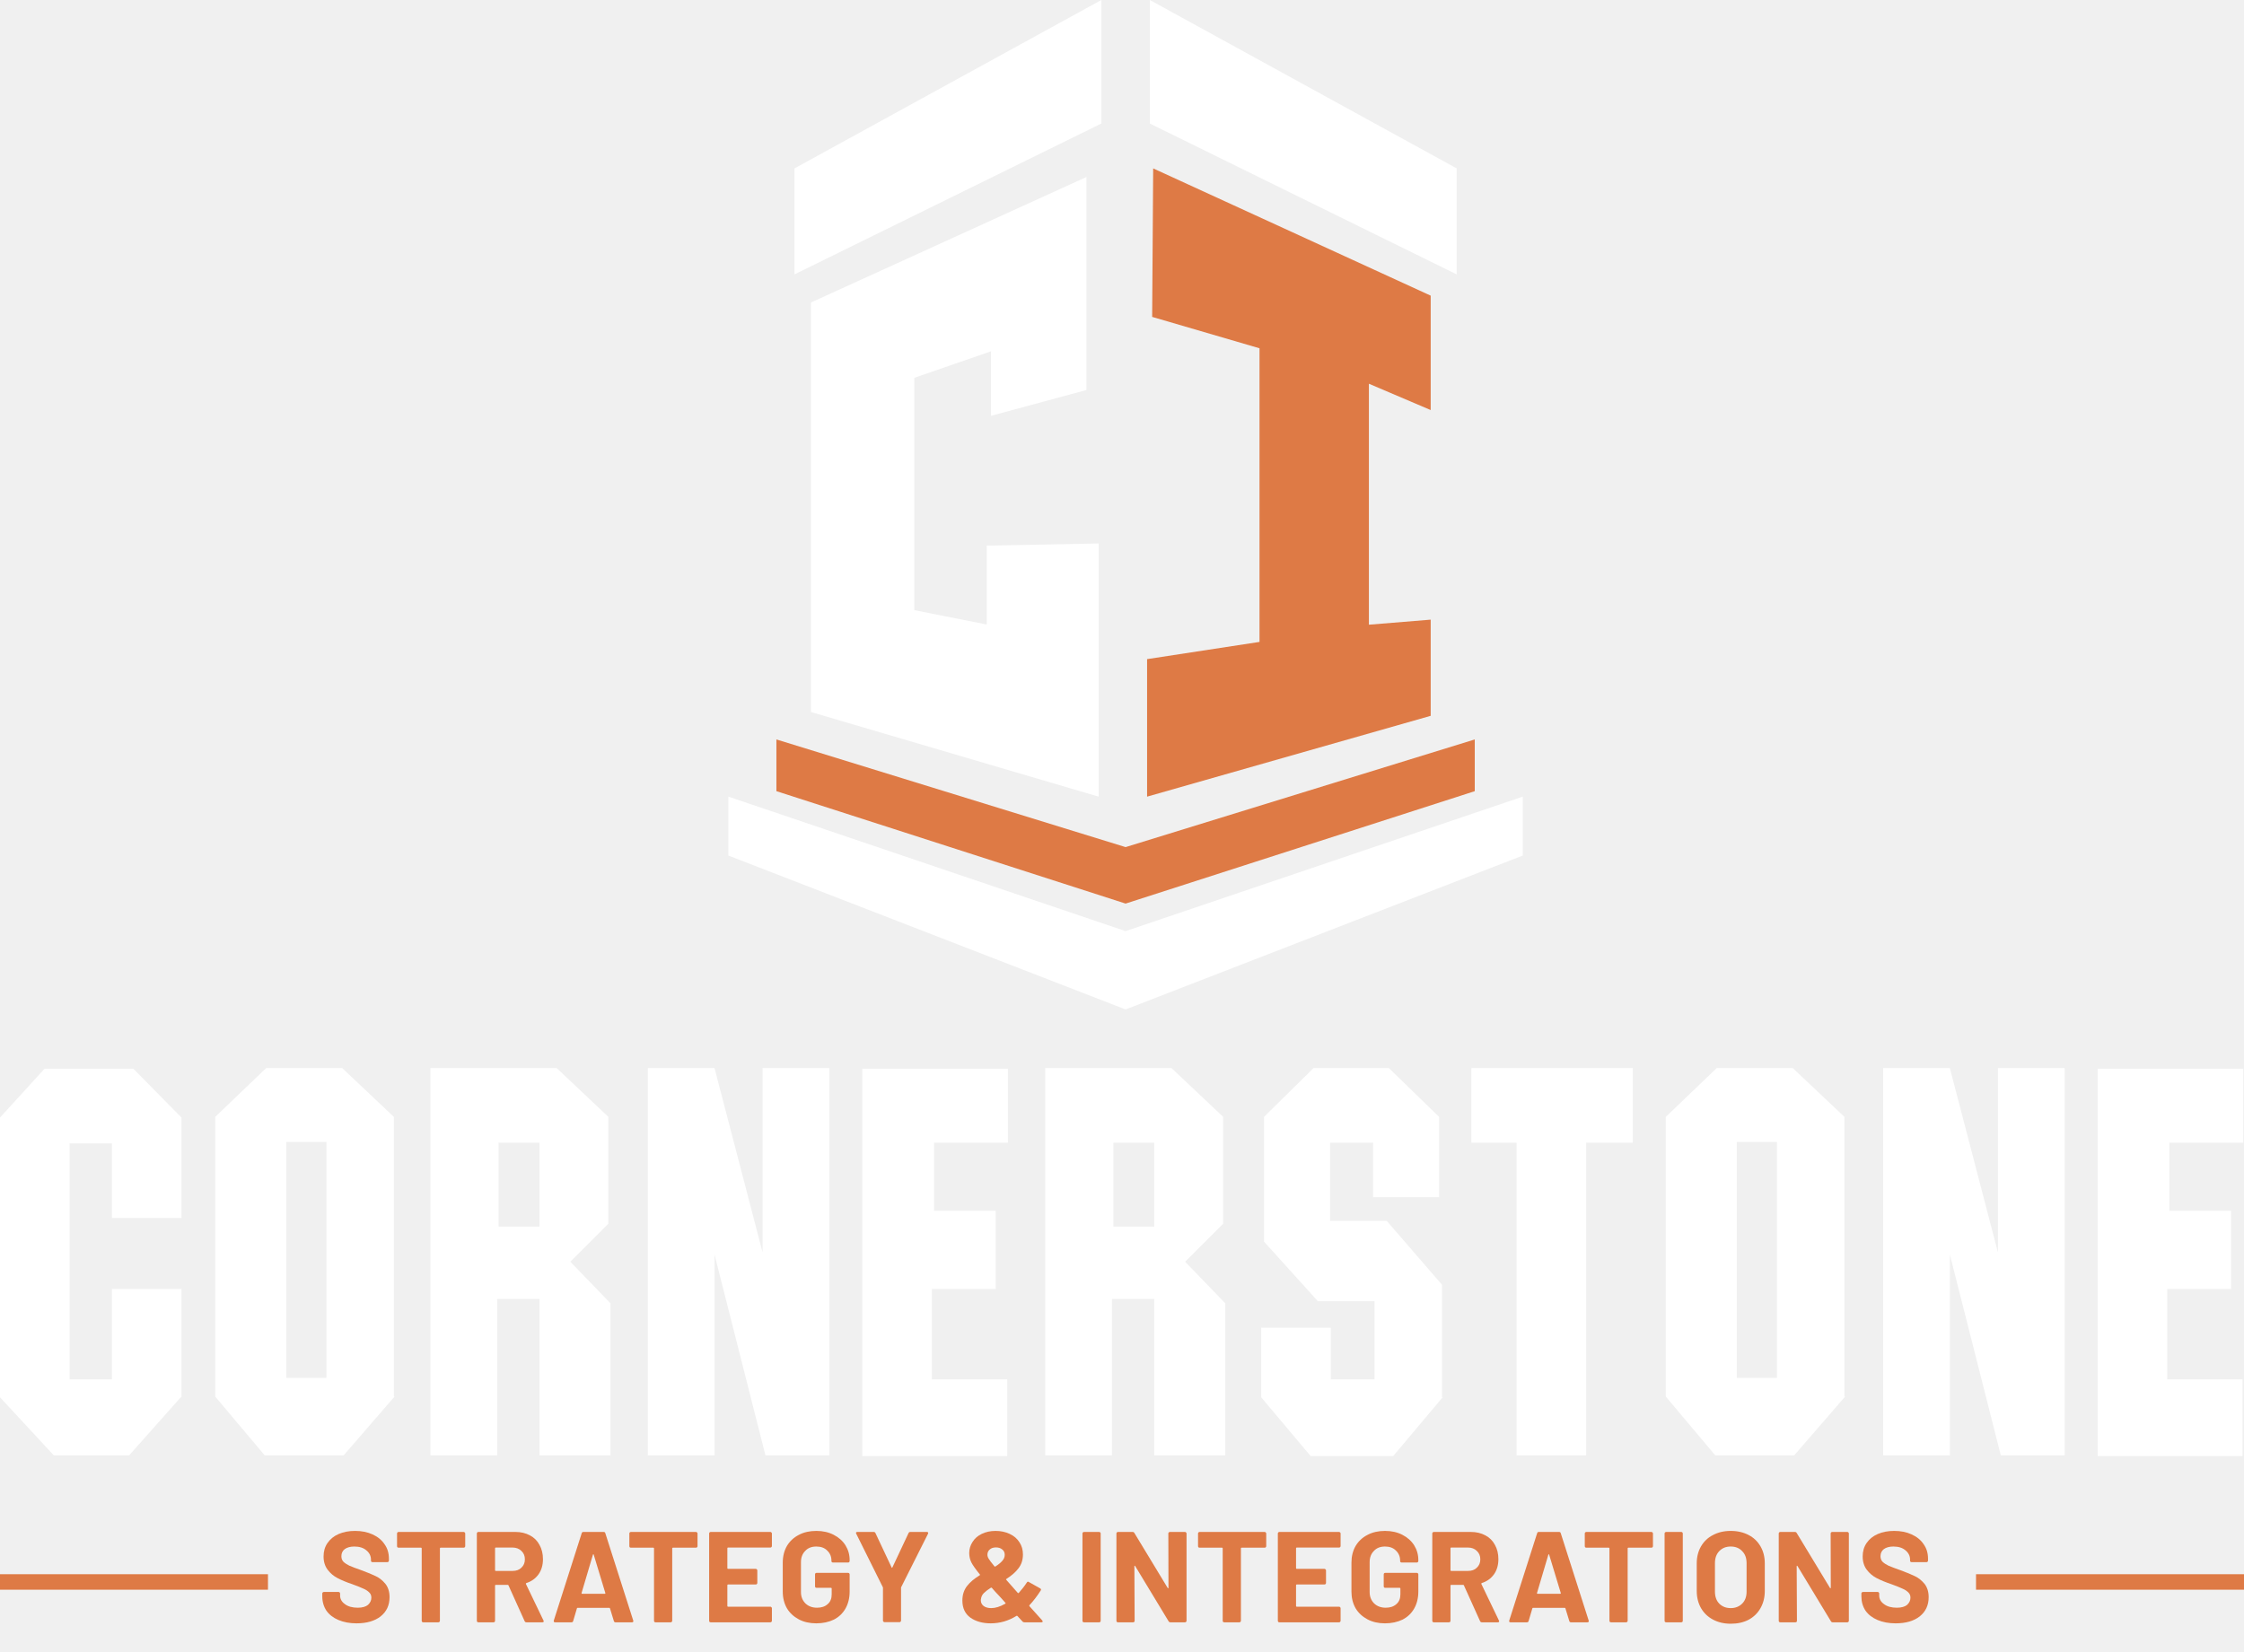
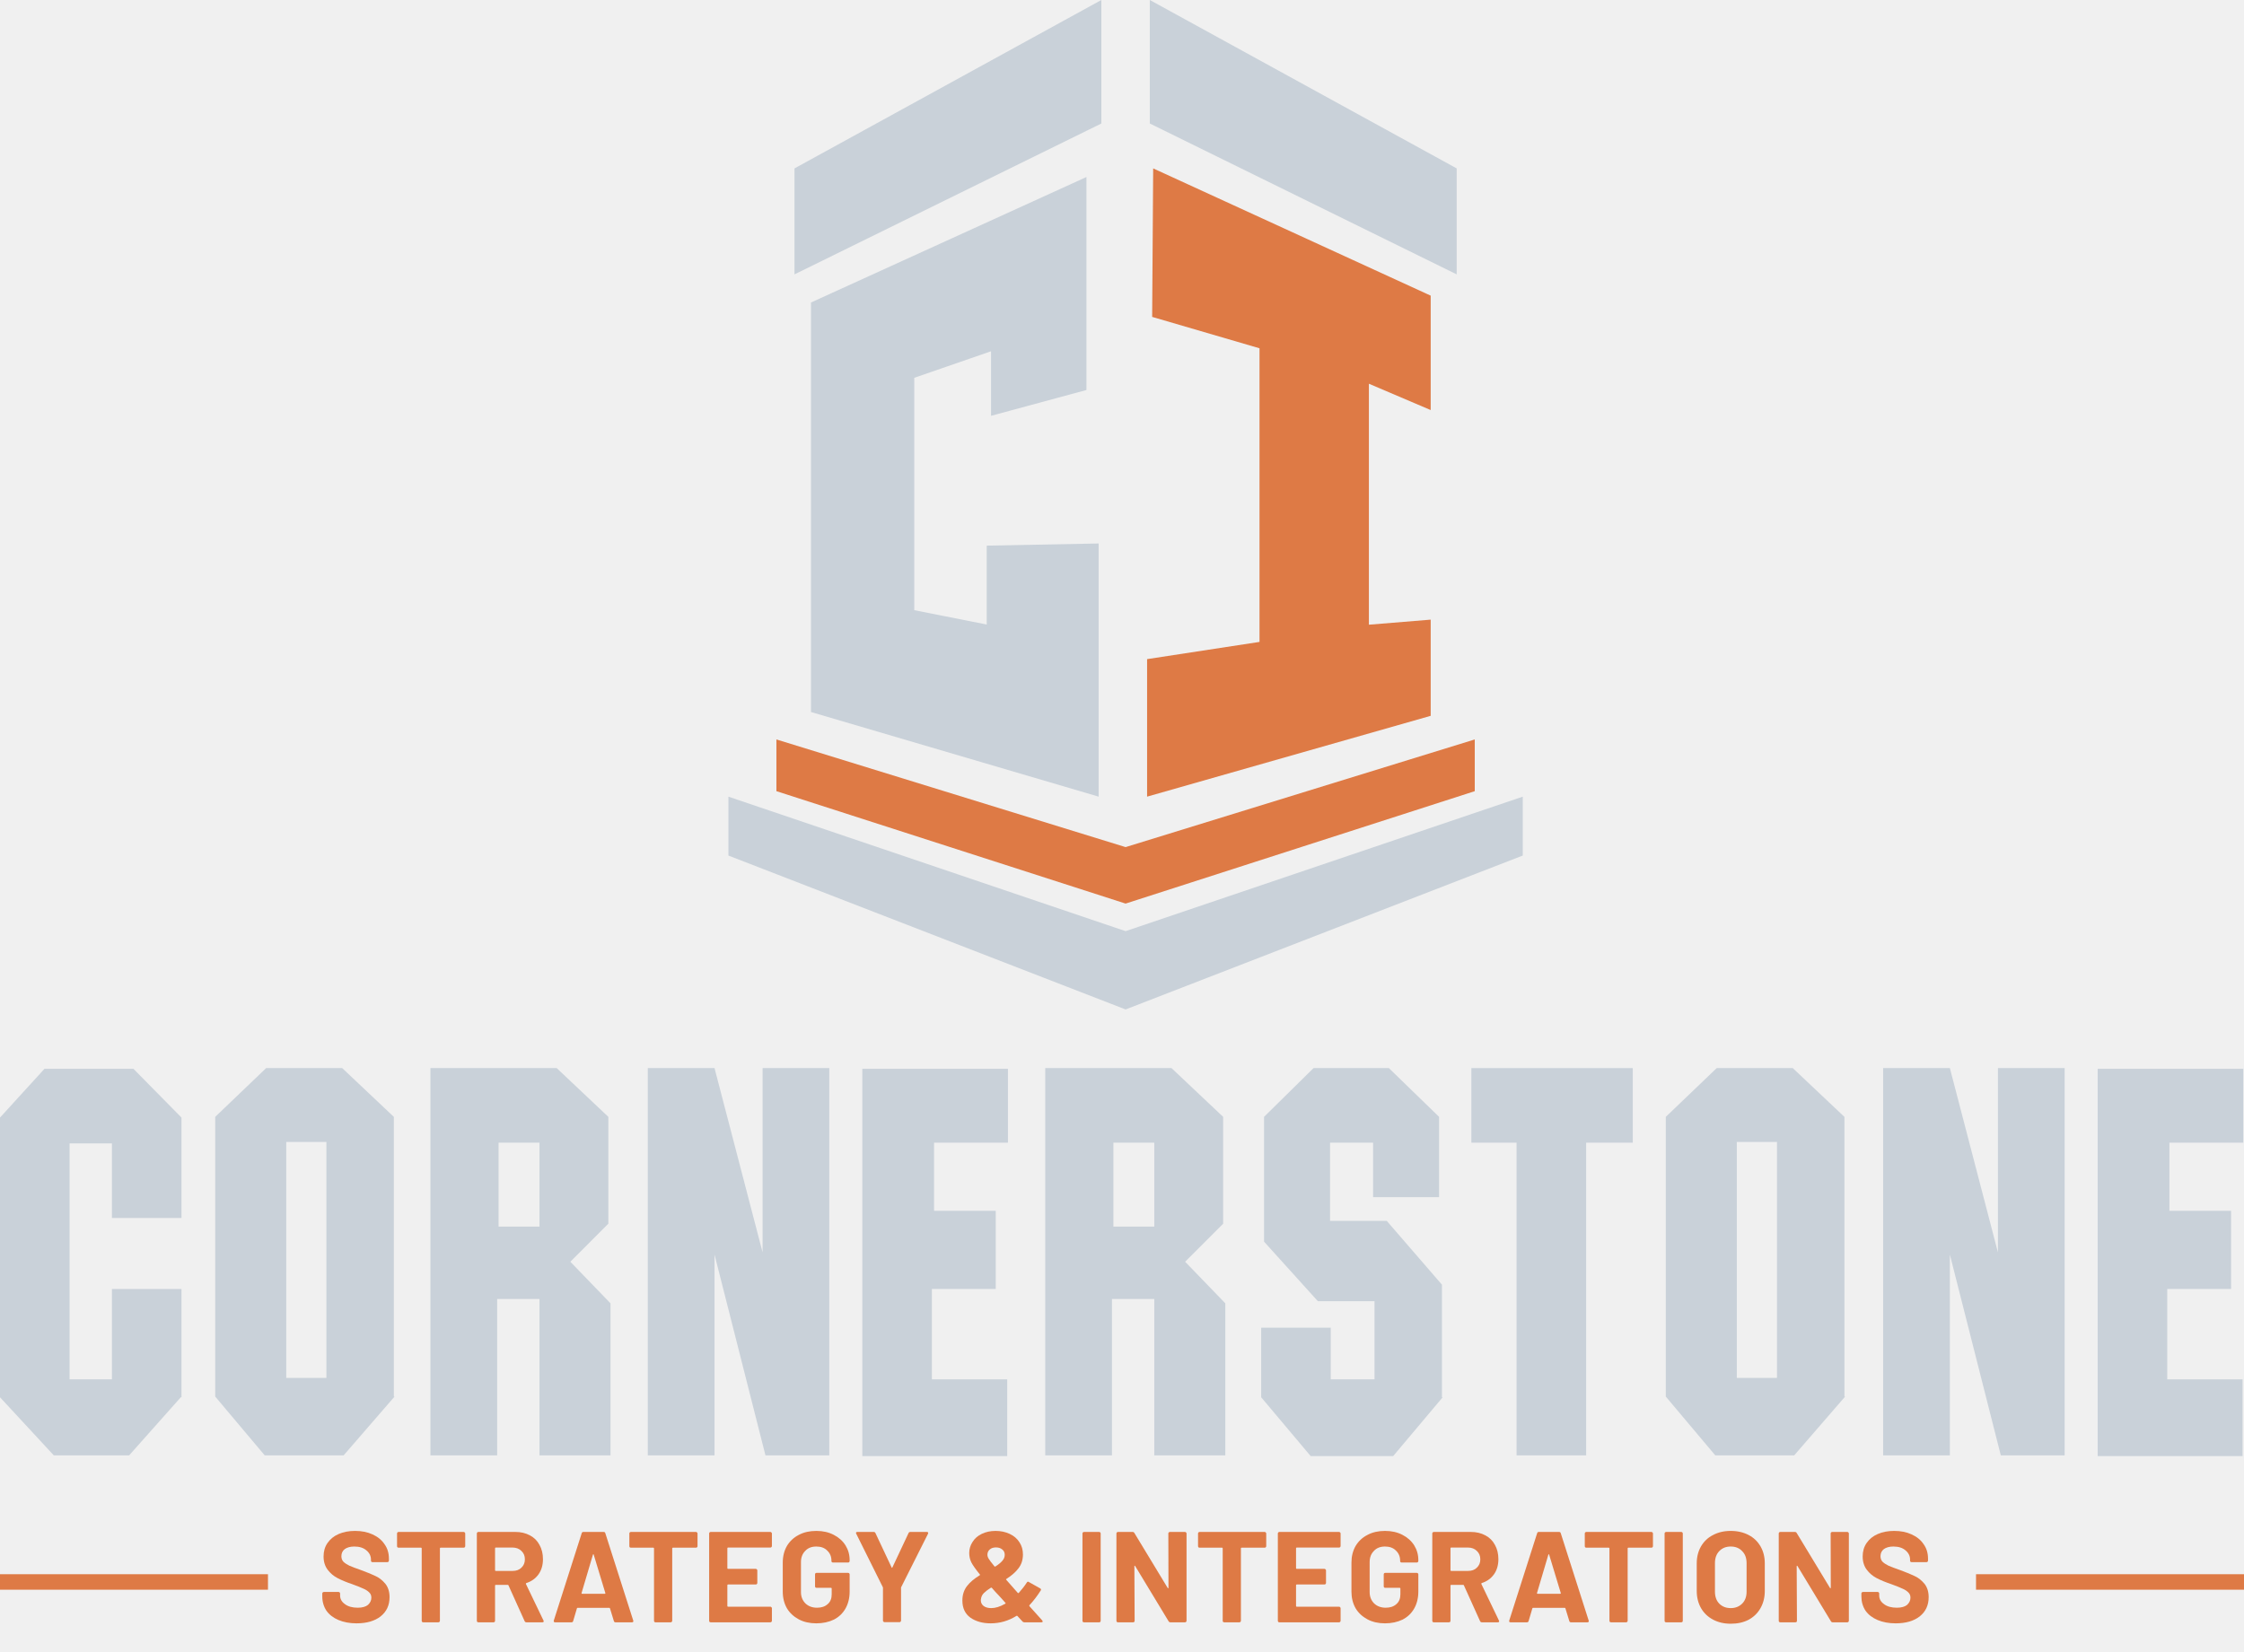
<svg xmlns="http://www.w3.org/2000/svg" xmlns:xlink="http://www.w3.org/1999/xlink" role="img" aria-label="Cornerstone Strategy &amp; Integrations" version="1.1" viewBox="23.10 59.12 312.80 230.26">
  <defs>
    <clipPath id="clip_1">
      <path transform="matrix(1,0,0,-1,0,360)" d="M0 360H360V0H0Z" />
    </clipPath>
    <clipPath id="clip_2">
      <path transform="matrix(1,0,0,-1,0,360)" d="M67.376 70.625H292.625V89.975H67.376Z" />
    </clipPath>
    <path id="font_3_119" d="M.301-.008C.248-.008 .201 .001 .161 .018 .121 .035 .09 .059 .068 .09 .047 .122 .036 .159 .036 .201V.223C.036 .226 .037 .229 .039 .231 .042 .234 .045 .235 .048 .235H.162C.165 .235 .168 .234 .171 .231 .173 .229 .174 .226 .174 .223V.208C.174 .181 .186 .159 .211 .141 .236 .122 .269 .113 .311 .113 .346 .113 .373 .121 .39 .135 .407 .151 .416 .169 .416 .191 .416 .207 .411 .22 .4 .231 .389 .242 .375 .252 .356 .26 .338 .269 .309 .28 .269 .295 .224 .31 .186 .326 .155 .342 .124 .358 .098 .38 .077 .408 .057 .435 .046 .469 .046 .51 .046 .55 .056 .585 .077 .615 .098 .645 .126 .668 .163 .684 .2 .7 .242 .708 .29 .708 .341 .708 .386 .699 .425 .681 .465 .663 .496 .638 .518 .605 .541 .573 .552 .536 .552 .493V.478C.552 .475 .551 .472 .548 .469 .546 .467 .543 .466 .54 .466H.425C.422 .466 .419 .467 .416 .469 .414 .472 .413 .475 .413 .478V.486C.413 .514 .401 .538 .378 .557 .355 .577 .324 .587 .284 .587 .253 .587 .228 .58 .21 .567 .193 .554 .184 .535 .184 .512 .184 .495 .189 .481 .199 .47 .21 .459 .225 .449 .245 .439 .266 .43 .297 .418 .34 .403 .387 .386 .424 .37 .451 .357 .479 .344 .503 .324 .525 .298 .546 .271 .557 .237 .557 .195 .557 .132 .534 .083 .488 .046 .442 .01 .38-.008 .301-.008Z" />
    <path id="font_3_125" d="M.544 .7C.547 .7 .55 .699 .552 .696 .555 .694 .556 .691 .556 .688V.59C.556 .587 .555 .584 .552 .581 .55 .579 .547 .578 .544 .578H.365C.362 .578 .36 .576 .36 .573V.012C.36 .009 .359 .006 .356 .003 .354 .001 .351 0 .348 0H.231C.228 0 .225 .001 .222 .003 .22 .006 .219 .009 .219 .012V.573C.219 .576 .217 .578 .214 .578H.04C.037 .578 .034 .579 .031 .581 .029 .584 .028 .587 .028 .59V.688C.028 .691 .029 .694 .031 .696 .034 .699 .037 .7 .04 .7H.544Z" />
    <path id="font_3_116" d="M.445 0C.438 0 .434 .003 .431 .009L.306 .286C.305 .289 .303 .29 .3 .29H.207C.204 .29 .202 .288 .202 .285V.012C.202 .009 .201 .006 .199 .003 .196 .001 .193 0 .19 0H.073C.07 0 .067 .001 .064 .003 .062 .006 .061 .009 .061 .012V.688C.061 .691 .062 .694 .064 .696 .067 .699 .07 .7 .073 .7H.359C.402 .7 .439 .691 .471 .674 .504 .657 .529 .632 .546 .6 .564 .568 .573 .531 .573 .489 .573 .444 .562 .405 .539 .372 .516 .34 .485 .317 .444 .304 .441 .303 .44 .3 .441 .297L.577 .014C.578 .011 .579 .009 .579 .008 .579 .003 .575 0 .568 0H.445M.207 .579C.204 .579 .202 .577 .202 .574V.403C.202 .4 .204 .398 .207 .398H.338C.366 .398 .389 .406 .406 .423 .424 .44 .433 .461 .433 .488 .433 .515 .424 .536 .406 .553 .389 .57 .366 .579 .338 .579H.207Z" />
    <path id="font_3_4" d="M.506 0C.499 0 .495 .003 .493 .01L.463 .108C.462 .111 .46 .112 .458 .112H.212C.21 .112 .208 .111 .207 .108L.178 .01C.176 .003 .172 0 .165 0H.038C.034 0 .031 .001 .029 .003 .027 .006 .027 .009 .028 .014L.244 .69C.246 .697 .25 .7 .257 .7H.414C.421 .7 .425 .697 .427 .69L.643 .014C.644 .013 .644 .011 .644 .009 .644 .003 .64 0 .633 0H.506M.243 .227C.242 .223 .244 .221 .247 .221H.423C.427 .221 .428 .223 .427 .227L.337 .524C.336 .527 .335 .528 .334 .527 .333 .527 .332 .526 .331 .524L.243 .227Z" />
    <path id="font_3_39" d="M.547 .591C.547 .588 .546 .585 .543 .582 .541 .58 .538 .579 .535 .579H.207C.204 .579 .202 .577 .202 .574V.419C.202 .416 .204 .414 .207 .414H.422C.425 .414 .428 .413 .43 .41 .433 .408 .434 .405 .434 .402V.305C.434 .302 .433 .299 .43 .296 .428 .294 .425 .293 .422 .293H.207C.204 .293 .202 .291 .202 .288V.126C.202 .123 .204 .121 .207 .121H.535C.538 .121 .541 .12 .543 .117 .546 .115 .547 .112 .547 .109V.012C.547 .009 .546 .006 .543 .003 .541 .001 .538 0 .535 0H.073C.07 0 .067 .001 .064 .003 .062 .006 .061 .009 .061 .012V.688C.061 .691 .062 .694 .064 .696 .067 .699 .07 .7 .073 .7H.535C.538 .7 .541 .699 .543 .696 .546 .694 .547 .691 .547 .688V.591Z" />
    <path id="font_3_58" d="M.307-.008C.256-.008 .21 .002 .171 .023 .132 .044 .101 .072 .079 .109 .058 .146 .047 .189 .047 .238V.462C.047 .511 .058 .554 .079 .591 .101 .628 .132 .657 .171 .677 .21 .698 .256 .708 .307 .708 .358 .708 .402 .698 .441 .678 .48 .658 .511 .631 .533 .596 .554 .562 .565 .524 .565 .482V.475C.565 .472 .564 .469 .561 .466 .559 .464 .556 .463 .553 .463H.436C.433 .463 .43 .464 .427 .466 .425 .469 .424 .472 .424 .475V.478C.424 .509 .413 .535 .392 .555 .371 .577 .342 .587 .307 .587 .271 .587 .242 .576 .221 .553 .199 .531 .188 .502 .188 .466V.234C.188 .198 .2 .169 .223 .146 .246 .124 .276 .113 .312 .113 .347 .113 .374 .122 .395 .141 .416 .159 .426 .184 .426 .217V.262C.426 .265 .424 .267 .421 .267H.309C.306 .267 .303 .268 .3 .27 .298 .273 .297 .276 .297 .279V.371C.297 .374 .298 .377 .3 .38 .303 .382 .306 .383 .309 .383H.553C.556 .383 .559 .382 .561 .38 .564 .377 .565 .374 .565 .371V.239C.565 .188 .554 .144 .533 .107 .512 .07 .482 .041 .443 .021 .404 .002 .358-.008 .307-.008Z" />
    <path id="font_3_154" d="M.25 .001C.247 .001 .244 .002 .242 .005 .239 .007 .238 .01 .238 .013V.266C.238 .269 .238 .271 .237 .272L.031 .686C.03 .689 .029 .691 .029 .692 .029 .697 .033 .7 .04 .7H.166C.173 .7 .177 .697 .18 .691L.305 .425C.307 .421 .309 .421 .311 .425L.436 .691C.439 .697 .443 .7 .45 .7H.578C.583 .7 .586 .699 .587 .696 .589 .694 .589 .691 .587 .686L.379 .272C.378 .271 .378 .269 .378 .266V.013C.378 .01 .377 .007 .374 .005 .372 .002 .369 .001 .366 .001H.25Z" />
    <path id="font_3_3" d="" />
    <path id="font_3_618" d="M.654 .015C.657 .011 .658 .008 .658 .007 .658 .002 .654 0 .647 0H.516C.51 0 .505 .002 .501 .007L.462 .049C.461 .051 .458 .051 .455 .05 .393 .011 .326-.008 .255-.008 .192-.008 .14 .007 .098 .036 .057 .066 .036 .11 .036 .168 .036 .213 .048 .25 .072 .281 .096 .312 .129 .339 .17 .364 .174 .367 .174 .369 .171 .371 .138 .412 .116 .443 .105 .465 .094 .488 .089 .512 .089 .537 .089 .568 .098 .597 .115 .623 .132 .65 .155 .67 .186 .685 .217 .7 .253 .708 .293 .708 .334 .708 .37 .7 .402 .685 .435 .67 .46 .648 .478 .62 .496 .593 .505 .561 .505 .526 .505 .485 .494 .449 .471 .419 .448 .388 .416 .361 .377 .336 .374 .334 .373 .332 .376 .329L.465 .228C.468 .225 .47 .225 .473 .228 .498 .256 .519 .283 .535 .308 .539 .315 .544 .317 .551 .312L.638 .263C.645 .259 .647 .254 .643 .247 .615 .203 .586 .165 .555 .132 .553 .13 .554 .127 .557 .123L.654 .015M.296 .58C.276 .58 .26 .575 .248 .564 .236 .554 .23 .54 .23 .523 .23 .514 .233 .503 .24 .492 .247 .481 .261 .461 .284 .434 .285 .431 .288 .431 .291 .432 .315 .447 .333 .462 .345 .476 .358 .49 .364 .506 .364 .523 .364 .54 .358 .554 .345 .564 .332 .575 .316 .58 .296 .58M.26 .11C.292 .11 .328 .121 .368 .144 .372 .147 .372 .149 .369 .151L.338 .186 .315 .211C.3 .226 .283 .245 .264 .267 .263 .269 .26 .269 .257 .268 .233 .253 .215 .239 .202 .226 .189 .213 .182 .197 .18 .18 .179 .178 .179 .175 .179 .17 .179 .152 .186 .138 .201 .126 .216 .115 .236 .11 .26 .11Z" />
    <path id="font_3_65" d="M.073 0C.07 0 .067 .001 .064 .003 .062 .006 .061 .009 .061 .012V.688C.061 .691 .062 .694 .064 .696 .067 .699 .07 .7 .073 .7H.19C.193 .7 .196 .699 .199 .696 .201 .694 .202 .691 .202 .688V.012C.202 .009 .201 .006 .199 .003 .196 .001 .193 0 .19 0H.073Z" />
    <path id="font_3_85" d="M.463 .688C.463 .691 .464 .694 .466 .696 .469 .699 .472 .7 .475 .7H.592C.595 .7 .598 .699 .6 .696 .603 .694 .604 .691 .604 .688V.012C.604 .009 .603 .006 .6 .003 .598 .001 .595 0 .592 0H.479C.472 0 .468 .003 .465 .008L.206 .436C.205 .438 .203 .439 .202 .438 .201 .438 .2 .437 .2 .434L.202 .012C.202 .009 .201 .006 .199 .003 .196 .001 .193 0 .19 0H.073C.07 0 .067 .001 .064 .003 .062 .006 .061 .009 .061 .012V.688C.061 .691 .062 .694 .064 .696 .067 .699 .07 .7 .073 .7H.186C.193 .7 .197 .697 .2 .692L.458 .266C.459 .264 .461 .263 .462 .264 .463 .264 .464 .265 .464 .268L.463 .688Z" />
    <path id="font_3_90" d="M.31-.011C.258-.011 .212-0 .173 .021 .133 .042 .102 .072 .08 .11 .058 .149 .047 .193 .047 .243V.457C.047 .506 .058 .55 .08 .588 .102 .626 .133 .656 .173 .676 .212 .697 .258 .708 .31 .708 .363 .708 .409 .697 .449 .676 .488 .656 .519 .626 .541 .588 .563 .55 .574 .506 .574 .457V.243C.574 .193 .563 .149 .541 .11 .519 .071 .488 .041 .449 .02 .409-.001 .363-.011 .31-.011M.31 .11C.347 .11 .376 .122 .399 .145 .422 .168 .433 .199 .433 .238V.458C.433 .497 .422 .528 .399 .551 .377 .575 .347 .587 .31 .587 .273 .587 .244 .575 .221 .551 .199 .528 .188 .497 .188 .458V.238C.188 .199 .199 .168 .221 .145 .244 .122 .273 .11 .31 .11Z" />
  </defs>
  <g>
    <g>
      <path transform="matrix(1,0,0,-1,23.1001,279.7002)" stroke-width="2.16" stroke-linecap="butt" stroke-miterlimit="10" stroke-linejoin="miter" fill="none" stroke="#de7a45" d="M0 0H37.354" />
      <path transform="matrix(1,0,0,-1,298.5459,279.7002)" stroke-width="2.16" stroke-linecap="butt" stroke-miterlimit="10" stroke-linejoin="miter" fill="none" stroke="#de7a45" d="M0 0H37.354" />
    </g>
    <g>
-       <path transform="matrix(1,0,0,-1,136.1445,101.2998)" d="M0 0 38.4 17.5V-12.2L25.1-15.8V-6.8L14.4-10.5V-42.9L24.5-44.9V-33.9L40.1-33.6V-68.9L0-57.1Z" fill="#ffffff" />
+       <path transform="matrix(1,0,0,-1,136.1445,101.2998)" d="M0 0 38.4 17.5V-12.2L25.1-15.8V-6.8L14.4-10.5V-42.9L24.5-44.9V-33.9L40.1-33.6V-68.9L0-57.1Z" fill="#c9d1d9" />
      <path transform="matrix(1,0,0,-1,183.8457,82.6001)" d="M0 0 38.683-17.742V-33.695L30.07-30.025V-63.625L38.683-62.919V-76.331L-.848-87.6V-68.425L14.823-66.024V-25.083L-.142-20.707Z" fill="#de7a45" />
-       <path transform="matrix(1,0,0,-1,180,188.9541)" d="M0 0 55.366 18.754V10.541L0-10.918-55.366 10.541V18.754Z" fill="#ffffff" />
+       <path transform="matrix(1,0,0,-1,180,188.9541)" d="M0 0 55.366 18.754V10.541L0-10.918-55.366 10.541V18.754Z" fill="#c9d1d9" />
      <path transform="matrix(1,0,0,-1,180,185.1113)" d="M0 0 48.672 15.675V22.887L0 7.875-48.672 22.887V15.675Z" fill="#de7a45" />
-       <path transform="matrix(1,0,0,-1,176.623,59.11911)" d="M0 0-42.776-23.481V-38.259L0-17.223Z" fill="#ffffff" fill-rule="evenodd" />
-       <path transform="matrix(1,0,0,-1,183.377,59.11911)" d="M0 0 42.776-23.481V-38.259L0-17.223Z" fill="#ffffff" fill-rule="evenodd" />
-       <path transform="matrix(1,0,0,-1,48.2998,253.9482)" d="M0 0-7.2-8.101H-17.7L-25.2 0V39L-19 45.8H-6.6L.1 39V25H-9.6V35.399H-15.5V2.5H-9.6V15.1H.1V0Z" fill="#ffffff" />
-       <path transform="matrix(1,0,0,-1,0,360)" d="M68.6 141.651H63V108.752H68.6ZM78.1 106.151 71 97.951H60L53.1 106.151V145.151L60.2 151.951H70.8L78 145.151V106.151Z" fill="#ffffff" />
-       <path transform="matrix(1,0,0,-1,0,360)" d="M98.3 141.552H92.6V129.852H98.3ZM108.2 97.951H98.3V119.752H92.4V97.951H83.1V151.951H100.7L107.9 145.151V130.252L102.6 124.951 108.2 119.151Z" fill="#ffffff" />
-       <path transform="matrix(1,0,0,-1,138.7002,262.0488)" d="M0 0H-8.9L-16 28V0H-25.3V54H-16L-9.3 28.301V54H0Z" fill="#ffffff" />
-       <path transform="matrix(1,0,0,-1,163.7002,218.4482)" d="M0 0H-10.4V-9.5H-1.8V-20.4H-10.7V-33H-.2V-43.7H-20.4V10.3H-.1V0Z" fill="#ffffff" />
-       <path transform="matrix(1,0,0,-1,0,360)" d="M184 141.552H178.3V129.852H184ZM193.9 97.951H184V119.752H178.1V97.951H168.8V151.951H186.4L193.6 145.151V130.252L188.3 124.951 193.9 119.151Z" fill="#ffffff" />
-       <path transform="matrix(1,0,0,-1,224.2002,253.9482)" d="M0 0-6.9-8.2H-18.4L-25.3 0V9.7H-15.601V2.5H-9.5V13.399H-17.4L-24.9 21.7V39.1L-18 45.899H-7.5L-.5 39.1V27.899H-9.7V35.5H-15.7V24.6H-7.8L-.101 15.7V0Z" fill="#ffffff" />
-       <path transform="matrix(1,0,0,-1,250.5996,218.4482)" d="M0 0H-6.399V-43.601H-16.1V0H-22.399V10.399H.101V0Z" fill="#ffffff" />
-       <path transform="matrix(1,0,0,-1,0,360)" d="M270.8 141.651H265.2V108.752H270.8ZM280.3 106.151 273.2 97.951H262.2L255.3 106.151V145.151L262.4 151.951H273L280.2 145.151V106.151Z" fill="#ffffff" />
-       <path transform="matrix(1,0,0,-1,310.9004,262.0488)" d="M0 0H-8.9L-16 28V0H-25.301V54H-16L-9.301 28.301V54H0Z" fill="#ffffff" />
-       <path transform="matrix(1,0,0,-1,335.9004,218.4482)" d="M0 0H-10.4V-9.5H-1.801V-20.4H-10.7V-33H-.2V-43.7H-20.4V10.3H-.101V0Z" fill="#ffffff" />
+       <path transform="matrix(1,0,0,-1,176.623,59.11911)" d="M0 0-42.776-23.481V-38.259L0-17.223Z" fill="#c9d1d9" fill-rule="evenodd" />
+       <path transform="matrix(1,0,0,-1,183.377,59.11911)" d="M0 0 42.776-23.481V-38.259L0-17.223Z" fill="#c9d1d9" fill-rule="evenodd" />
+       <path transform="matrix(1,0,0,-1,48.2998,253.9482)" d="M0 0-7.2-8.101H-17.7L-25.2 0V39L-19 45.8H-6.6L.1 39V25H-9.6V35.399H-15.5V2.5H-9.6V15.1H.1V0Z" fill="#c9d1d9" />
+       <path transform="matrix(1,0,0,-1,0,360)" d="M68.6 141.651H63V108.752H68.6ZM78.1 106.151 71 97.951H60L53.1 106.151V145.151L60.2 151.951H70.8L78 145.151V106.151Z" fill="#c9d1d9" />
+       <path transform="matrix(1,0,0,-1,0,360)" d="M98.3 141.552H92.6V129.852H98.3ZM108.2 97.951H98.3V119.752H92.4V97.951H83.1V151.951H100.7L107.9 145.151V130.252L102.6 124.951 108.2 119.151Z" fill="#c9d1d9" />
+       <path transform="matrix(1,0,0,-1,138.7002,262.0488)" d="M0 0H-8.9L-16 28V0H-25.3V54H-16L-9.3 28.301V54H0Z" fill="#c9d1d9" />
+       <path transform="matrix(1,0,0,-1,163.7002,218.4482)" d="M0 0H-10.4V-9.5H-1.8V-20.4H-10.7V-33H-.2V-43.7H-20.4V10.3H-.1V0Z" fill="#c9d1d9" />
+       <path transform="matrix(1,0,0,-1,0,360)" d="M184 141.552H178.3V129.852H184ZM193.9 97.951H184V119.752H178.1V97.951H168.8V151.951H186.4L193.6 145.151V130.252L188.3 124.951 193.9 119.151Z" fill="#c9d1d9" />
+       <path transform="matrix(1,0,0,-1,224.2002,253.9482)" d="M0 0-6.9-8.2H-18.4L-25.3 0V9.7H-15.601V2.5H-9.5V13.399H-17.4L-24.9 21.7V39.1L-18 45.899H-7.5L-.5 39.1V27.899H-9.7V35.5H-15.7V24.6H-7.8L-.101 15.7V0Z" fill="#c9d1d9" />
+       <path transform="matrix(1,0,0,-1,250.5996,218.4482)" d="M0 0H-6.399V-43.601H-16.1V0H-22.399V10.399H.101V0Z" fill="#c9d1d9" />
+       <path transform="matrix(1,0,0,-1,0,360)" d="M270.8 141.651H265.2V108.752H270.8ZM280.3 106.151 273.2 97.951H262.2L255.3 106.151V145.151L262.4 151.951H273L280.2 145.151V106.151Z" fill="#c9d1d9" />
+       <path transform="matrix(1,0,0,-1,310.9004,262.0488)" d="M0 0H-8.9L-16 28V0H-25.301V54H-16L-9.301 28.301V54H0Z" fill="#c9d1d9" />
+       <path transform="matrix(1,0,0,-1,335.9004,218.4482)" d="M0 0H-10.4V-9.5H-1.801V-20.4H-10.7V-33H-.2V-43.7H-20.4V10.3H-.101V0Z" fill="#c9d1d9" />
    </g>
    <g>
      <g clip-path="url(#clip_1)">
        <g>
          <g clip-path="url(#clip_2)">
            <use data-text="S" xlink:href="#font_3_119" transform="matrix(18,0,0,-18,67.3755,285.3252)" fill="#de7a45" />
            <use data-text="T" xlink:href="#font_3_125" transform="matrix(18,0,0,-18,77.94151,285.3252)" fill="#de7a45" />
            <use data-text="R" xlink:href="#font_3_116" transform="matrix(18,0,0,-18,88.47151,285.3252)" fill="#de7a45" />
            <use data-text="A" xlink:href="#font_3_4" transform="matrix(18,0,0,-18,99.7935,285.3252)" fill="#de7a45" />
            <use data-text="T" xlink:href="#font_3_125" transform="matrix(18,0,0,-18,110.3235,285.3252)" fill="#de7a45" />
            <use data-text="E" xlink:href="#font_3_39" transform="matrix(18,0,0,-18,120.8535,285.3252)" fill="#de7a45" />
            <use data-text="G" xlink:href="#font_3_58" transform="matrix(18,0,0,-18,131.3655,285.3252)" fill="#de7a45" />
            <use data-text="Y" xlink:href="#font_3_154" transform="matrix(18,0,0,-18,141.8955,285.3252)" fill="#de7a45" />
            <use data-text=" " xlink:href="#font_3_3" transform="matrix(18,0,0,-18,153.0015,285.3252)" fill="#de7a45" />
            <use data-text="&amp;" xlink:href="#font_3_618" transform="matrix(18,0,0,-18,156.6015,285.3252)" fill="#de7a45" />
            <use data-text=" " xlink:href="#font_3_3" transform="matrix(18,0,0,-18,169.2915,285.3252)" fill="#de7a45" />
            <use data-text="I" xlink:href="#font_3_65" transform="matrix(18,0,0,-18,172.8915,285.3252)" fill="#de7a45" />
            <use data-text="N" xlink:href="#font_3_85" transform="matrix(18,0,0,-18,177.6255,285.3252)" fill="#de7a45" />
            <use data-text="T" xlink:href="#font_3_125" transform="matrix(18,0,0,-18,189.5955,285.3252)" fill="#de7a45" />
            <use data-text="E" xlink:href="#font_3_39" transform="matrix(18,0,0,-18,200.1255,285.3252)" fill="#de7a45" />
            <use data-text="G" xlink:href="#font_3_58" transform="matrix(18,0,0,-18,210.6376,285.3252)" fill="#de7a45" />
            <use data-text="R" xlink:href="#font_3_116" transform="matrix(18,0,0,-18,221.6535,285.3252)" fill="#de7a45" />
            <use data-text="A" xlink:href="#font_3_4" transform="matrix(18,0,0,-18,232.9756,285.3252)" fill="#de7a45" />
            <use data-text="T" xlink:href="#font_3_125" transform="matrix(18,0,0,-18,243.5056,285.3252)" fill="#de7a45" />
            <use data-text="I" xlink:href="#font_3_65" transform="matrix(18,0,0,-18,254.0356,285.3252)" fill="#de7a45" />
            <use data-text="O" xlink:href="#font_3_90" transform="matrix(18,0,0,-18,258.7696,285.3252)" fill="#de7a45" />
            <use data-text="N" xlink:href="#font_3_85" transform="matrix(18,0,0,-18,269.9476,285.3252)" fill="#de7a45" />
            <use data-text="S" xlink:href="#font_3_119" transform="matrix(18,0,0,-18,281.9176,285.3252)" fill="#de7a45" />
          </g>
        </g>
      </g>
    </g>
  </g>
</svg>
